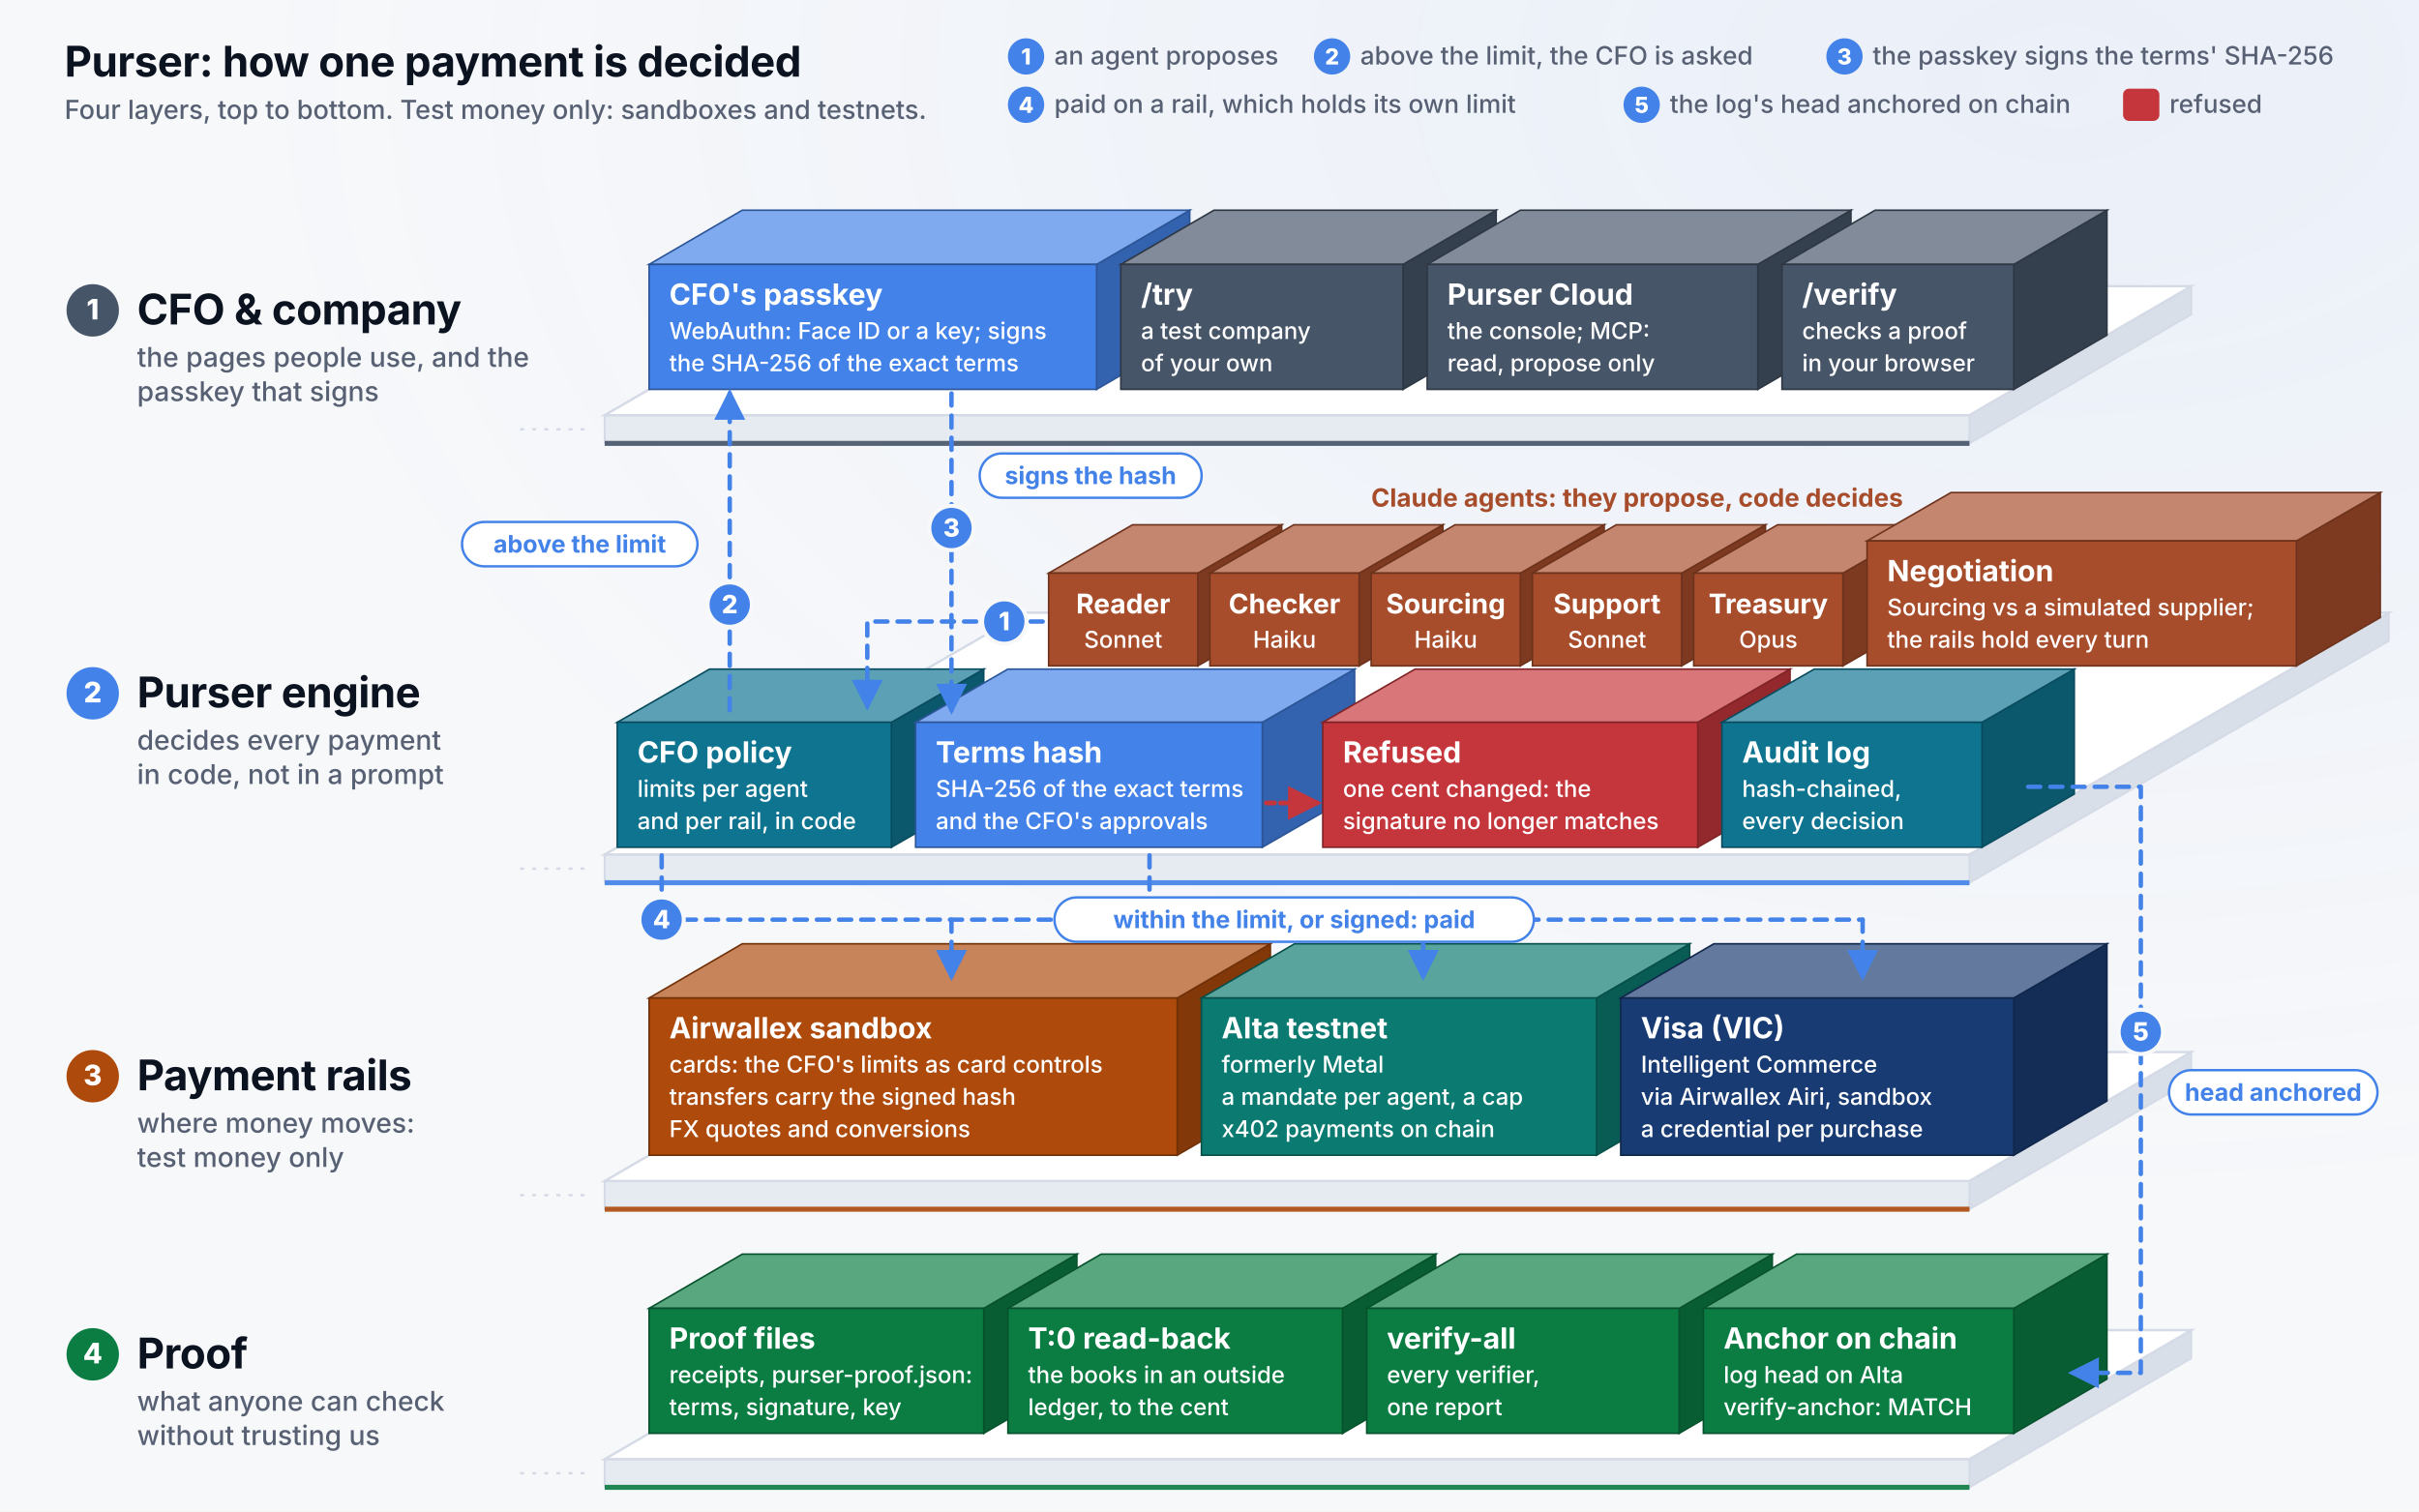
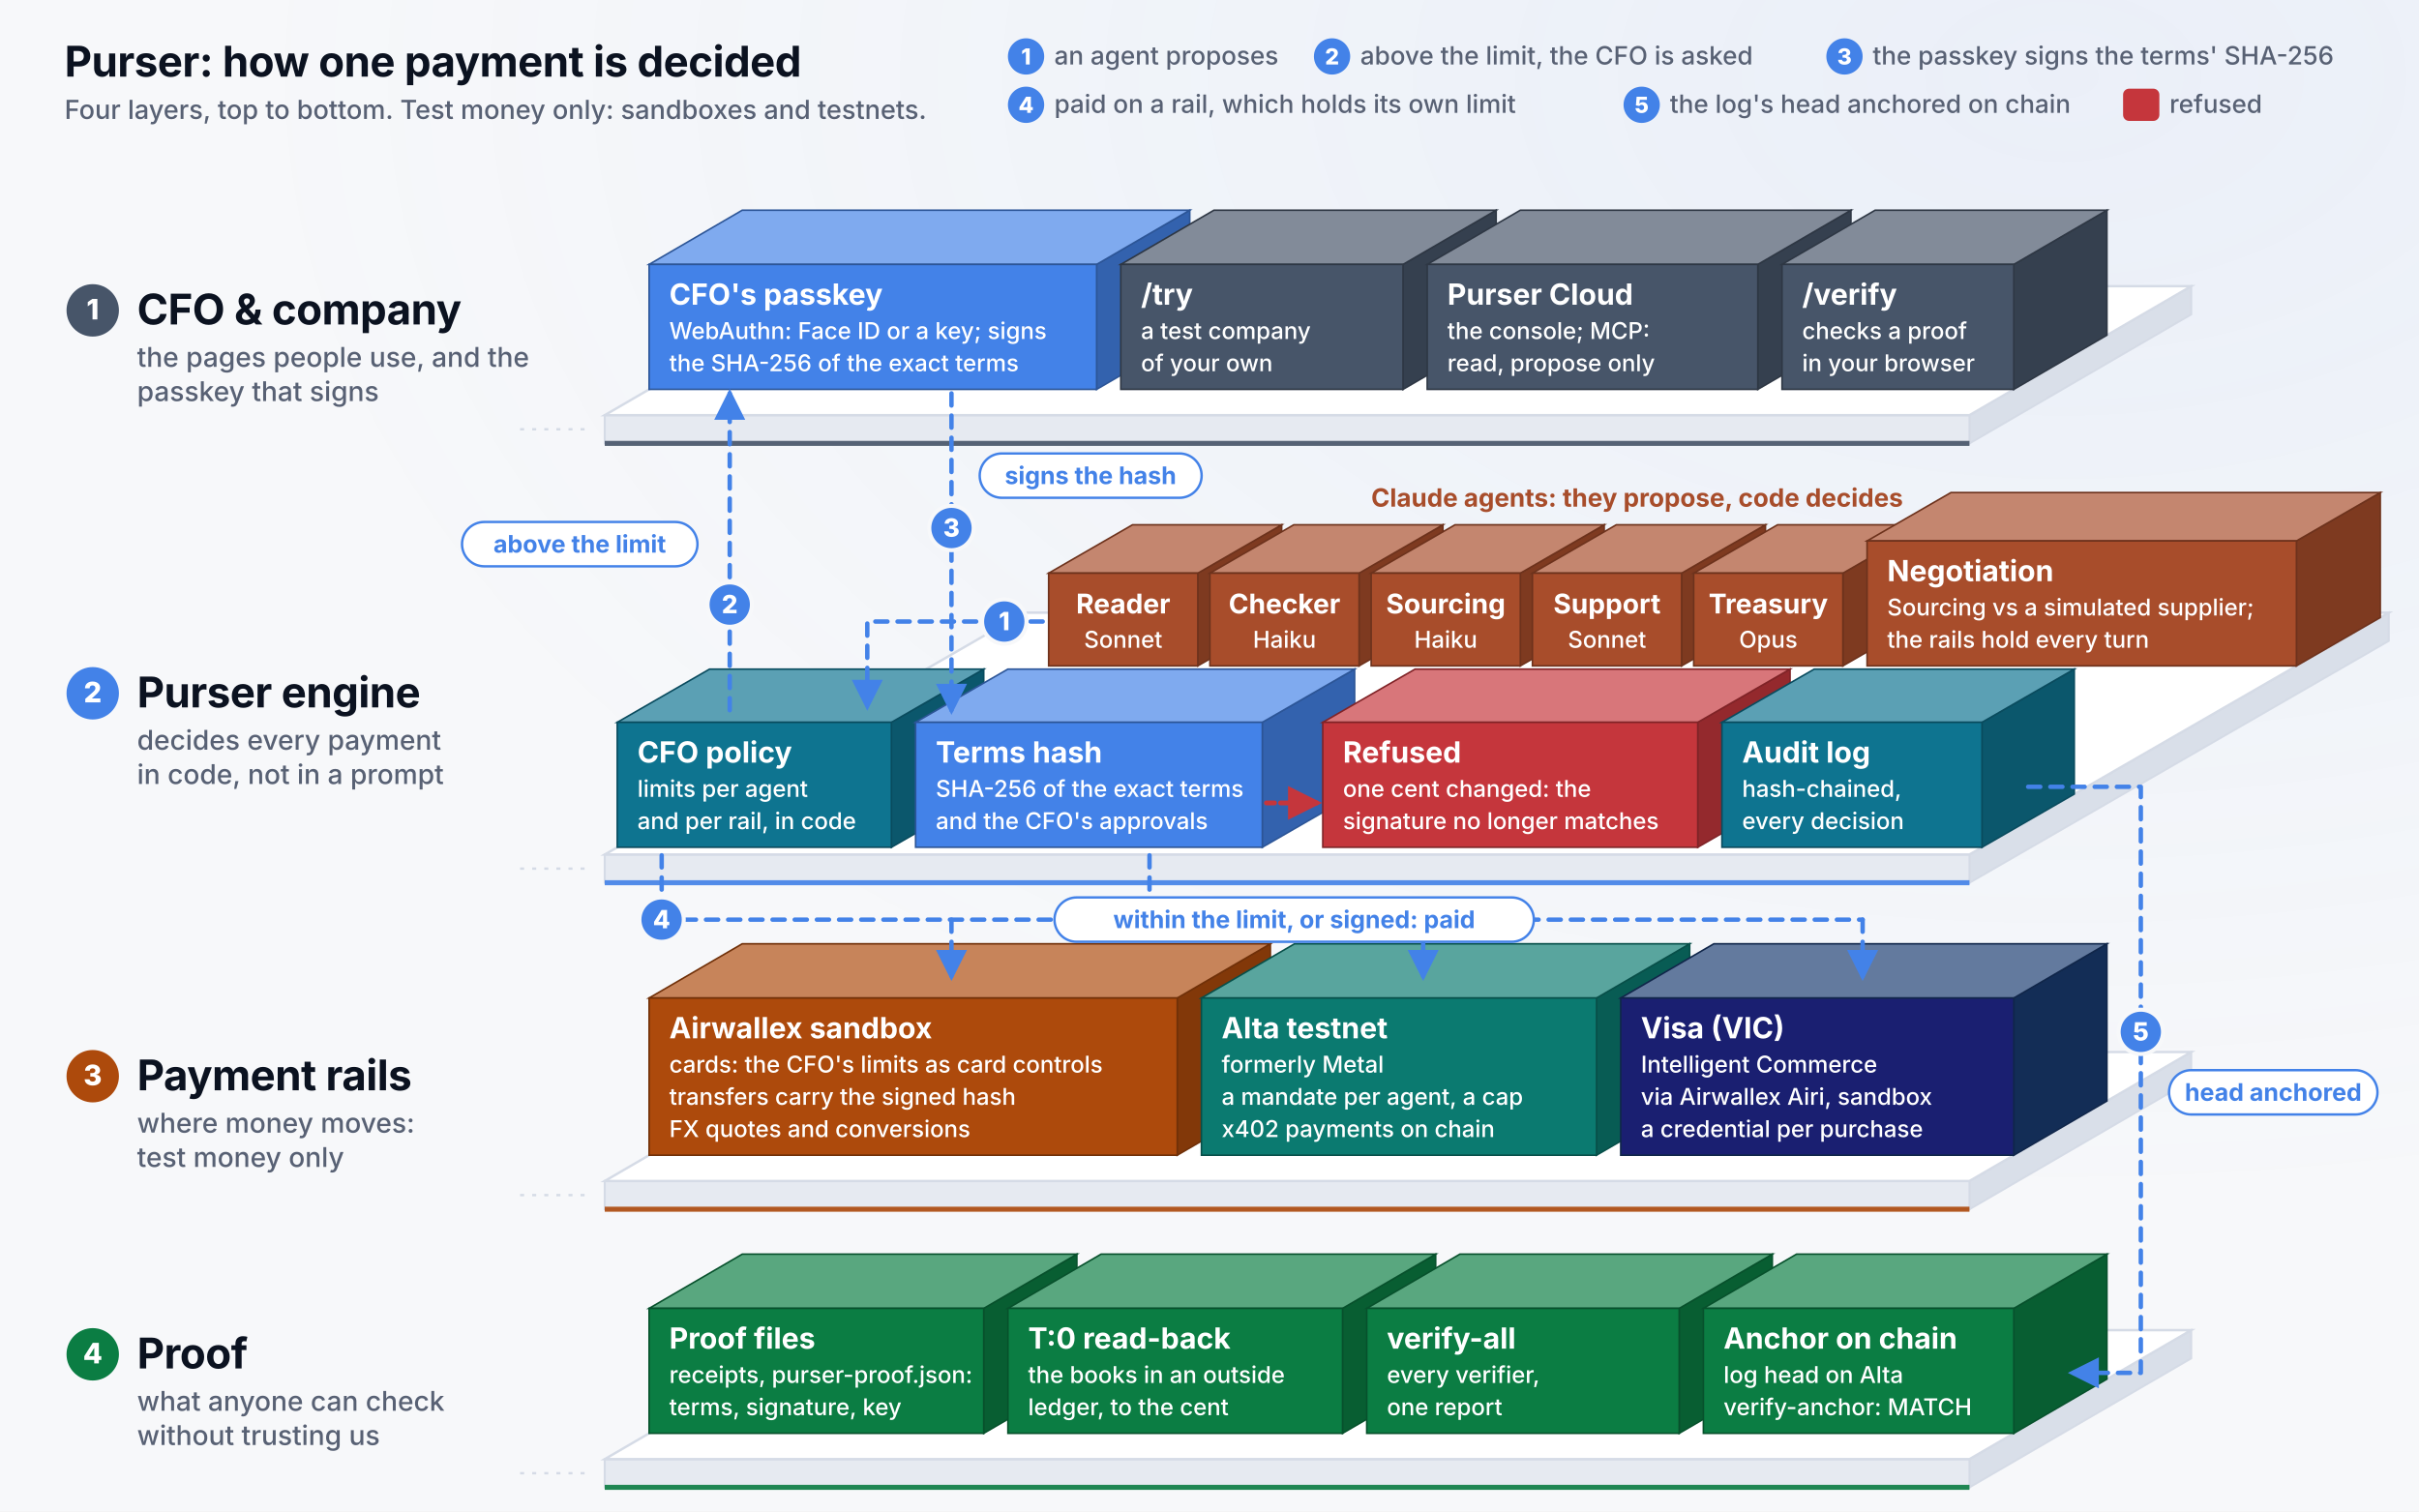
<svg xmlns="http://www.w3.org/2000/svg" viewBox="0 0 1200 750" width="1200" height="750" font-family="Inter, ui-sans-serif, system-ui, -apple-system, 'Segoe UI', Roboto, Helvetica, Arial, sans-serif" role="img" aria-labelledby="t d">
  <style>
.flow{animation:dash 1.1s linear infinite}.fr{animation-duration:.7s;animation-name:dashr}
@keyframes dash{to{stroke-dashoffset:-22}}@keyframes dashr{to{stroke-dashoffset:-14}}
.halo{opacity:0;transform-box:fill-box;transform-origin:center;animation:pulse 8s ease-out infinite}
.h2{animation-delay:1.6s}.h3{animation-delay:3.2s}.h4{animation-delay:4.8s}.h5{animation-delay:6.4s}
@keyframes pulse{0%{opacity:0;transform:scale(1)}2%{opacity:.95;transform:scale(1.15)}16%{opacity:0;transform:scale(2.6)}100%{opacity:0;transform:scale(2.6)}}
.flash{opacity:0;animation:flash 8s linear infinite}
@keyframes flash{0%,48%{opacity:0}51%{opacity:1}55%{opacity:.25}58%{opacity:1}64%,100%{opacity:0}}
@media (prefers-reduced-motion:reduce){.flow,.halo,.flash{animation:none}.halo,.flash{opacity:0}}
</style>
  <defs>
    <marker id="ah" viewBox="0 0 10 10" refX="8.5" refY="5" markerWidth="7" markerHeight="7" orient="auto-start-reverse">
      <path d="M0,0 L10,5 L0,10 z" fill="#4382e8" />
    </marker>
    <marker id="ahr" viewBox="0 0 10 10" refX="8.5" refY="5" markerWidth="7" markerHeight="7" orient="auto-start-reverse">
      <path d="M0,0 L10,5 L0,10 z" fill="#c5363c" />
    </marker>
    <marker id="ahg" viewBox="0 0 10 10" refX="8.5" refY="5" markerWidth="7" markerHeight="7" orient="auto-start-reverse">
      <path d="M0,0 L10,5 L0,10 z" fill="#586174" />
    </marker>
    <radialGradient id="glow" cx="0.85" cy="0.05" r="0.75">
      <stop offset="0" stop-color="#4382e8" stop-opacity="0.07" />
      <stop offset="1" stop-color="#4382e8" stop-opacity="0" />
    </radialGradient>
  </defs>
  <rect width="1200" height="750" fill="#f7f8fa" />
  <rect width="1200" height="750" fill="url(#glow)" />
  <text x="32" y="38" font-size="21" font-weight="750" fill="#0b1220" letter-spacing="-0.01em">Purser: how one payment is decided</text>
  <text x="32" y="59" font-size="13" font-weight="500" fill="#586174">Four layers, top to bottom. Test money only: sandboxes and testnets.</text>
  <circle class="halo h1" cx="509" cy="28" r="9" fill="none" stroke="#4382e8" stroke-width="3" />
  <circle cx="509" cy="28" r="9" fill="#4382e8" />
  <text x="509" y="32" font-size="11" font-weight="800" fill="#ffffff" text-anchor="middle">1</text>
  <text x="523" y="32" font-size="12.5" font-weight="550" fill="#586174">an agent proposes</text>
  <circle class="halo h2" cx="660.8" cy="28" r="9" fill="none" stroke="#4382e8" stroke-width="3" />
  <circle cx="660.8" cy="28" r="9" fill="#4382e8" />
  <text x="660.8" y="32" font-size="11" font-weight="800" fill="#ffffff" text-anchor="middle">2</text>
  <text x="674.8" y="32" font-size="12.5" font-weight="550" fill="#586174">above the limit, the CFO is asked</text>
  <circle class="halo h3" cx="915" cy="28" r="9" fill="none" stroke="#4382e8" stroke-width="3" />
  <circle cx="915" cy="28" r="9" fill="#4382e8" />
  <text x="915" y="32" font-size="11" font-weight="800" fill="#ffffff" text-anchor="middle">3</text>
  <text x="929" y="32" font-size="12.5" font-weight="550" fill="#586174">the passkey signs the terms' SHA-256</text>
  <circle class="halo h4" cx="509" cy="52" r="9" fill="none" stroke="#4382e8" stroke-width="3" />
  <circle cx="509" cy="52" r="9" fill="#4382e8" />
  <text x="509" y="56" font-size="11" font-weight="800" fill="#ffffff" text-anchor="middle">4</text>
  <text x="523" y="56" font-size="12.5" font-weight="550" fill="#586174">paid on a rail, which holds its own limit</text>
  <circle class="halo h5" cx="814.4" cy="52" r="9" fill="none" stroke="#4382e8" stroke-width="3" />
  <circle cx="814.4" cy="52" r="9" fill="#4382e8" />
  <text x="814.4" y="56" font-size="11" font-weight="800" fill="#ffffff" text-anchor="middle">5</text>
  <text x="828.4" y="56" font-size="12.5" font-weight="550" fill="#586174">the log's head anchored on chain</text>
  <rect x="1053.2" y="44" width="18" height="16" rx="3" fill="#c5363c" />
  <text x="1076.2" y="56" font-size="12.5" font-weight="550" fill="#586174">refused</text>
  <polygon points="977,724 1087,660 1087,674 977,738" fill="#d9dfe9" stroke="#d5dbe6" stroke-width="1" />
  <polygon points="300,724 977,724 977,738 300,738" fill="#e6eaf1" stroke="#d5dbe6" stroke-width="1" />
  <polygon points="300,724 977,724 1087,660 410,660" fill="#ffffff" stroke="#d5dbe6" stroke-width="1.2" />
  <line x1="300" y1="738" x2="977" y2="738" stroke="#0b7d43" stroke-width="2.5" stroke-opacity="0.9" />
  <circle cx="46" cy="672" r="13" fill="#0b7d43" />
  <text x="46" y="676.5" font-size="14" font-weight="800" fill="#ffffff" text-anchor="middle">4</text>
  <text x="68" y="679" font-size="21" font-weight="750" fill="#0b1220" letter-spacing="-0.01em">Proof</text>
  <text x="68" y="700" font-size="13.5" font-weight="500" fill="#586174">what anyone can check</text>
  <text x="68" y="717" font-size="13.5" font-weight="500" fill="#586174">without trusting us</text>
  <line x1="258" y1="731" x2="294" y2="731" stroke="#d5dbe6" stroke-width="1.2" stroke-dasharray="2 4" />
  <polygon points="977,586 1087,522 1087,536 977,600" fill="#d9dfe9" stroke="#d5dbe6" stroke-width="1" />
  <polygon points="300,586 977,586 977,600 300,600" fill="#e6eaf1" stroke="#d5dbe6" stroke-width="1" />
  <polygon points="300,586 977,586 1087,522 410,522" fill="#ffffff" stroke="#d5dbe6" stroke-width="1.2" />
  <line x1="300" y1="600" x2="977" y2="600" stroke="#ad4a0c" stroke-width="2.5" stroke-opacity="0.9" />
  <circle cx="46" cy="534" r="13" fill="#ad4a0c" />
  <text x="46" y="538.5" font-size="14" font-weight="800" fill="#ffffff" text-anchor="middle">3</text>
  <text x="68" y="541" font-size="21" font-weight="750" fill="#0b1220" letter-spacing="-0.01em">Payment rails</text>
  <text x="68" y="562" font-size="13.5" font-weight="500" fill="#586174">where money moves:</text>
  <text x="68" y="579" font-size="13.5" font-weight="500" fill="#586174">test money only</text>
  <line x1="258" y1="593" x2="294" y2="593" stroke="#d5dbe6" stroke-width="1.2" stroke-dasharray="2 4" />
  <polygon points="977,424 1185,304 1185,318 977,438" fill="#d9dfe9" stroke="#d5dbe6" stroke-width="1" />
  <polygon points="300,424 977,424 977,438 300,438" fill="#e6eaf1" stroke="#d5dbe6" stroke-width="1" />
  <polygon points="300,424 977,424 1185,304 508,304" fill="#ffffff" stroke="#d5dbe6" stroke-width="1.2" />
  <line x1="300" y1="438" x2="977" y2="438" stroke="#4382e8" stroke-width="2.5" stroke-opacity="0.9" />
  <circle cx="46" cy="344" r="13" fill="#4382e8" />
  <text x="46" y="348.5" font-size="14" font-weight="800" fill="#ffffff" text-anchor="middle">2</text>
  <text x="68" y="351" font-size="21" font-weight="750" fill="#0b1220" letter-spacing="-0.01em">Purser engine</text>
  <text x="68" y="372" font-size="13.5" font-weight="500" fill="#586174">decides every payment</text>
  <text x="68" y="389" font-size="13.5" font-weight="500" fill="#586174">in code, not in a prompt</text>
  <line x1="258" y1="431" x2="294" y2="431" stroke="#d5dbe6" stroke-width="1.2" stroke-dasharray="2 4" />
  <polygon points="977,206 1087,142 1087,156 977,220" fill="#d9dfe9" stroke="#d5dbe6" stroke-width="1" />
  <polygon points="300,206 977,206 977,220 300,220" fill="#e6eaf1" stroke="#d5dbe6" stroke-width="1" />
  <polygon points="300,206 977,206 1087,142 410,142" fill="#ffffff" stroke="#d5dbe6" stroke-width="1.2" />
  <line x1="300" y1="220" x2="977" y2="220" stroke="#475569" stroke-width="2.5" stroke-opacity="0.9" />
  <circle cx="46" cy="154" r="13" fill="#475569" />
  <text x="46" y="158.5" font-size="14" font-weight="800" fill="#ffffff" text-anchor="middle">1</text>
  <text x="68" y="161" font-size="21" font-weight="750" fill="#0b1220" letter-spacing="-0.01em">CFO &amp; company</text>
  <text x="68" y="182" font-size="13.5" font-weight="500" fill="#586174">the pages people use, and the</text>
  <text x="68" y="199" font-size="13.5" font-weight="500" fill="#586174">passkey that signs</text>
  <line x1="258" y1="213" x2="294" y2="213" stroke="#d5dbe6" stroke-width="1.2" stroke-dasharray="2 4" />
  <g class="blk">
    <polygon points="488,711.2 488,649.2 534.2,622.3 534.2,684.3" fill="#085e32" stroke="#07512c" stroke-width="0.8" />
    <polygon points="322,649.2 488,649.2 534.2,622.3 368.2,622.3" fill="#59a77f" stroke="#07512c" stroke-width="0.8" />
    <rect class="front" x="322" y="649.2" width="166" height="62" fill="#0b7d43" stroke="#07512c" stroke-width="0.8" />
    <text x="332" y="669.2" font-size="14.5" font-weight="750" fill="#ffffff">Proof files</text>
    <text x="332" y="686.2" font-size="11.5" font-weight="550" fill="#ffffff">receipts, purser-proof.json:</text>
    <text x="332" y="702.2" font-size="11.5" font-weight="550" fill="#ffffff">terms, signature, key</text>
  </g>
  <g class="blk">
    <polygon points="666,711.2 666,649.2 712.2,622.3 712.2,684.3" fill="#085e32" stroke="#07512c" stroke-width="0.8" />
    <polygon points="500,649.2 666,649.2 712.2,622.3 546.2,622.3" fill="#59a77f" stroke="#07512c" stroke-width="0.8" />
    <rect class="front" x="500" y="649.2" width="166" height="62" fill="#0b7d43" stroke="#07512c" stroke-width="0.8" />
    <text x="510" y="669.2" font-size="14.5" font-weight="750" fill="#ffffff">T:0 read-back</text>
    <text x="510" y="686.2" font-size="11.5" font-weight="550" fill="#ffffff">the books in an outside</text>
    <text x="510" y="702.2" font-size="11.5" font-weight="550" fill="#ffffff">ledger, to the cent</text>
  </g>
  <g class="blk">
    <polygon points="833,711.2 833,649.2 879.2,622.3 879.2,684.3" fill="#085e32" stroke="#07512c" stroke-width="0.8" />
    <polygon points="678,649.2 833,649.2 879.2,622.3 724.2,622.3" fill="#59a77f" stroke="#07512c" stroke-width="0.8" />
    <rect class="front" x="678" y="649.2" width="155" height="62" fill="#0b7d43" stroke="#07512c" stroke-width="0.8" />
    <text x="688" y="669.2" font-size="14.5" font-weight="750" fill="#ffffff">verify-all</text>
    <text x="688" y="686.2" font-size="11.5" font-weight="550" fill="#ffffff">every verifier,</text>
    <text x="688" y="702.2" font-size="11.5" font-weight="550" fill="#ffffff">one report</text>
  </g>
  <g class="blk">
    <polygon points="999,711.2 999,649.2 1045.2,622.3 1045.2,684.3" fill="#085e32" stroke="#07512c" stroke-width="0.8" />
    <polygon points="845,649.2 999,649.2 1045.2,622.3 891.2,622.3" fill="#59a77f" stroke="#07512c" stroke-width="0.8" />
    <rect class="front" x="845" y="649.2" width="154" height="62" fill="#0b7d43" stroke="#07512c" stroke-width="0.8" />
    <text x="855" y="669.2" font-size="14.5" font-weight="750" fill="#ffffff">Anchor on chain</text>
    <text x="855" y="686.2" font-size="11.5" font-weight="550" fill="#ffffff">log head on Alta</text>
    <text x="855" y="702.2" font-size="11.5" font-weight="550" fill="#ffffff">verify-anchor: MATCH</text>
  </g>
  <g class="blk">
    <polygon points="584,573.2 584,495.2 630.2,468.3 630.2,546.3" fill="#823809" stroke="#703008" stroke-width="0.8" />
    <polygon points="322,495.2 584,495.2 630.2,468.3 368.2,468.3" fill="#c7845a" stroke="#703008" stroke-width="0.8" />
    <rect class="front" x="322" y="495.2" width="262" height="78" fill="#ad4a0c" stroke="#703008" stroke-width="0.8" />
    <text x="332" y="515.2" font-size="14.5" font-weight="750" fill="#ffffff">Airwallex sandbox</text>
    <text x="332" y="532.2" font-size="11.5" font-weight="550" fill="#ffffff">cards: the CFO's limits as card controls</text>
    <text x="332" y="548.2" font-size="11.5" font-weight="550" fill="#ffffff">transfers carry the signed hash</text>
    <text x="332" y="564.2" font-size="11.5" font-weight="550" fill="#ffffff">FX quotes and conversions</text>
  </g>
  <g class="blk">
    <polygon points="792,573.2 792,495.2 838.2,468.3 838.2,546.3" fill="#085c54" stroke="#074f49" stroke-width="0.8" />
    <polygon points="596,495.2 792,495.2 838.2,468.3 642.2,468.3" fill="#59a59e" stroke="#074f49" stroke-width="0.8" />
    <rect class="front" x="596" y="495.2" width="196" height="78" fill="#0b7a70" stroke="#074f49" stroke-width="0.8" />
    <text x="606" y="515.2" font-size="14.5" font-weight="750" fill="#ffffff">Alta testnet</text>
    <text x="606" y="532.2" font-size="11.5" font-weight="550" fill="#ffffff">formerly Metal</text>
    <text x="606" y="548.2" font-size="11.5" font-weight="550" fill="#ffffff">a mandate per agent, a cap</text>
    <text x="606" y="564.2" font-size="11.5" font-weight="550" fill="#ffffff">x402 payments on chain</text>
  </g>
  <g class="blk">
    <polygon points="999,573.2 999,495.2 1045.2,468.3 1045.2,546.3" fill="#132d56" stroke="#10264a" stroke-width="0.8" />
    <polygon points="804,495.2 999,495.2 1045.2,468.3 850.2,468.3" fill="#637a9e" stroke="#10264a" stroke-width="0.8" />
-     <rect class="front" x="804" y="495.2" width="195" height="78" fill="#183b73" stroke="#10264a" stroke-width="0.8" />
+     <rect class="front" x="804" y="495.2" width="195" height="78" fill="#1a1f71" stroke="#10264a" stroke-width="0.8" />
    <text x="814" y="515.2" font-size="14.5" font-weight="750" fill="#ffffff">Visa (VIC)</text>
    <text x="814" y="532.2" font-size="11.5" font-weight="550" fill="#ffffff">Intelligent Commerce</text>
    <text x="814" y="548.2" font-size="11.5" font-weight="550" fill="#ffffff">via Airwallex Airi, sandbox</text>
    <text x="814" y="564.2" font-size="11.5" font-weight="550" fill="#ffffff">a credential per purchase</text>
  </g>
  <g class="blk">
    <polygon points="594.2,330.4 594.2,284.4 635.8,260.4 635.8,306.4" fill="#7e3a20" stroke="#6d321c" stroke-width="0.8" />
    <polygon points="520.2,284.4 594.2,284.4 635.8,260.4 561.8,260.4" fill="#c4866f" stroke="#6d321c" stroke-width="0.8" />
    <rect class="front" x="520.2" y="284.4" width="74" height="46" fill="#a84d2b" stroke="#6d321c" stroke-width="0.8" />
    <text x="557.2" y="304.4" font-size="13.5" font-weight="750" fill="#ffffff" text-anchor="middle">Reader</text>
    <text x="557.2" y="321.4" font-size="11.5" font-weight="550" fill="#ffffff" text-anchor="middle">Sonnet</text>
  </g>
  <g class="blk">
    <polygon points="674.2,330.4 674.2,284.4 715.8,260.4 715.8,306.4" fill="#7e3a20" stroke="#6d321c" stroke-width="0.8" />
    <polygon points="600.2,284.4 674.2,284.4 715.8,260.4 641.8,260.4" fill="#c4866f" stroke="#6d321c" stroke-width="0.8" />
    <rect class="front" x="600.2" y="284.4" width="74" height="46" fill="#a84d2b" stroke="#6d321c" stroke-width="0.8" />
    <text x="637.2" y="304.4" font-size="13.5" font-weight="750" fill="#ffffff" text-anchor="middle">Checker</text>
    <text x="637.2" y="321.4" font-size="11.5" font-weight="550" fill="#ffffff" text-anchor="middle">Haiku</text>
  </g>
  <g class="blk">
    <polygon points="754.2,330.4 754.2,284.4 795.8,260.4 795.8,306.4" fill="#7e3a20" stroke="#6d321c" stroke-width="0.8" />
    <polygon points="680.2,284.4 754.2,284.4 795.8,260.4 721.8,260.4" fill="#c4866f" stroke="#6d321c" stroke-width="0.8" />
    <rect class="front" x="680.2" y="284.4" width="74" height="46" fill="#a84d2b" stroke="#6d321c" stroke-width="0.8" />
    <text x="717.2" y="304.4" font-size="13.5" font-weight="750" fill="#ffffff" text-anchor="middle">Sourcing</text>
    <text x="717.2" y="321.4" font-size="11.5" font-weight="550" fill="#ffffff" text-anchor="middle">Haiku</text>
  </g>
  <g class="blk">
    <polygon points="834.2,330.4 834.2,284.4 875.8,260.4 875.8,306.4" fill="#7e3a20" stroke="#6d321c" stroke-width="0.8" />
    <polygon points="760.2,284.4 834.2,284.4 875.8,260.4 801.8,260.4" fill="#c4866f" stroke="#6d321c" stroke-width="0.8" />
    <rect class="front" x="760.2" y="284.4" width="74" height="46" fill="#a84d2b" stroke="#6d321c" stroke-width="0.8" />
    <text x="797.2" y="304.4" font-size="13.5" font-weight="750" fill="#ffffff" text-anchor="middle">Support</text>
    <text x="797.2" y="321.4" font-size="11.5" font-weight="550" fill="#ffffff" text-anchor="middle">Sonnet</text>
  </g>
  <g class="blk">
    <polygon points="914.2,330.4 914.2,284.4 955.8,260.4 955.8,306.4" fill="#7e3a20" stroke="#6d321c" stroke-width="0.8" />
    <polygon points="840.2,284.4 914.2,284.4 955.8,260.4 881.8,260.4" fill="#c4866f" stroke="#6d321c" stroke-width="0.8" />
    <rect class="front" x="840.2" y="284.4" width="74" height="46" fill="#a84d2b" stroke="#6d321c" stroke-width="0.8" />
    <text x="877.2" y="304.4" font-size="13.5" font-weight="750" fill="#ffffff" text-anchor="middle">Treasury</text>
    <text x="877.2" y="321.4" font-size="11.5" font-weight="550" fill="#ffffff" text-anchor="middle">Opus</text>
  </g>
  <g class="blk">
    <polygon points="1139.2,330.4 1139.2,268.4 1180.8,244.4 1180.8,306.4" fill="#7e3a20" stroke="#6d321c" stroke-width="0.8" />
    <polygon points="926.2,268.4 1139.2,268.4 1180.8,244.4 967.8,244.4" fill="#c4866f" stroke="#6d321c" stroke-width="0.8" />
    <rect class="front" x="926.2" y="268.4" width="213" height="62" fill="#a84d2b" stroke="#6d321c" stroke-width="0.8" />
    <text x="936.2" y="288.4" font-size="14.5" font-weight="750" fill="#ffffff">Negotiation</text>
    <text x="936.2" y="305.4" font-size="11.5" font-weight="550" fill="#ffffff">Sourcing vs a simulated supplier;</text>
    <text x="936.2" y="321.4" font-size="11.5" font-weight="550" fill="#ffffff">the rails hold every turn</text>
  </g>
  <g class="blk">
    <polygon points="442.2,420.4 442.2,358.4 488,332 488,394" fill="#0b576c" stroke="#094b5e" stroke-width="0.8" />
    <polygon points="306.2,358.4 442.2,358.4 488,332 352,332" fill="#5ba0b4" stroke="#094b5e" stroke-width="0.8" />
    <rect class="front" x="306.2" y="358.4" width="136" height="62" fill="#0e7490" stroke="#094b5e" stroke-width="0.8" />
    <text x="316.2" y="378.4" font-size="14.5" font-weight="750" fill="#ffffff">CFO policy</text>
    <text x="316.2" y="395.4" font-size="11.5" font-weight="550" fill="#ffffff">limits per agent</text>
    <text x="316.2" y="411.4" font-size="11.5" font-weight="550" fill="#ffffff">and per rail, in code</text>
  </g>
  <g class="blk">
    <polygon points="626.2,420.4 626.2,358.4 672,332 672,394" fill="#3362ae" stroke="#2c5597" stroke-width="0.8" />
    <polygon points="454.2,358.4 626.2,358.4 672,332 500,332" fill="#7faaef" stroke="#2c5597" stroke-width="0.8" />
    <rect class="front" x="454.2" y="358.4" width="172" height="62" fill="#4382e8" stroke="#2c5597" stroke-width="0.8" />
    <text x="464.2" y="378.4" font-size="14.5" font-weight="750" fill="#ffffff">Terms hash</text>
    <text x="464.2" y="395.4" font-size="11.5" font-weight="550" fill="#ffffff">SHA-256 of the exact terms</text>
    <text x="464.2" y="411.4" font-size="11.5" font-weight="550" fill="#ffffff">and the CFO's approvals</text>
  </g>
  <g class="blk">
    <polygon points="842.2,420.4 842.2,358.4 888,332 888,394" fill="#94292d" stroke="#802327" stroke-width="0.8" />
    <polygon points="656.2,358.4 842.2,358.4 888,332 702,332" fill="#d8767a" stroke="#802327" stroke-width="0.8" />
    <rect class="front" x="656.2" y="358.4" width="186" height="62" fill="#c5363c" stroke="#802327" stroke-width="0.8" />
    <text x="666.2" y="378.4" font-size="14.5" font-weight="750" fill="#ffffff">Refused</text>
    <text x="666.2" y="395.4" font-size="11.5" font-weight="550" fill="#ffffff">one cent changed: the</text>
    <text x="666.2" y="411.4" font-size="11.5" font-weight="550" fill="#ffffff">signature no longer matches</text>
  </g>
  <g class="flash">
    <rect x="651.2" y="353.4" width="196.0" height="72.0" rx="6" fill="none" stroke="#c5363c" stroke-width="3" />
    <rect x="646.2" y="348.4" width="206.0" height="82.0" rx="9" fill="none" stroke="#c5363c" stroke-width="1.5" stroke-opacity="0.5" />
  </g>
  <g class="blk">
    <polygon points="983.2,420.4 983.2,358.4 1029,332 1029,394" fill="#0b576c" stroke="#094b5e" stroke-width="0.8" />
    <polygon points="854.2,358.4 983.2,358.4 1029,332 900,332" fill="#5ba0b4" stroke="#094b5e" stroke-width="0.8" />
    <rect class="front" x="854.2" y="358.4" width="129" height="62" fill="#0e7490" stroke="#094b5e" stroke-width="0.8" />
    <text x="864.2" y="378.4" font-size="14.5" font-weight="750" fill="#ffffff">Audit log</text>
    <text x="864.2" y="395.4" font-size="11.5" font-weight="550" fill="#ffffff">hash-chained,</text>
    <text x="864.2" y="411.4" font-size="11.5" font-weight="550" fill="#ffffff">every decision</text>
  </g>
  <text x="680.2" y="251.4" font-size="12.5" font-weight="700" fill="#a84d2b">Claude agents: they propose, code decides</text>
  <g class="blk">
    <polygon points="544,193.2 544,131.2 590.2,104.3 590.2,166.3" fill="#3362ae" stroke="#2c5597" stroke-width="0.8" />
    <polygon points="322,131.2 544,131.2 590.2,104.3 368.2,104.3" fill="#7faaef" stroke="#2c5597" stroke-width="0.8" />
    <rect class="front" x="322" y="131.2" width="222" height="62" fill="#4382e8" stroke="#2c5597" stroke-width="0.8" />
    <text x="332" y="151.2" font-size="14.5" font-weight="750" fill="#ffffff">CFO's passkey</text>
    <text x="332" y="168.2" font-size="11.5" font-weight="550" fill="#ffffff">WebAuthn: Face ID or a key; signs</text>
    <text x="332" y="184.2" font-size="11.5" font-weight="550" fill="#ffffff">the SHA-256 of the exact terms</text>
  </g>
  <g class="blk">
    <polygon points="696,193.2 696,131.2 742.2,104.3 742.2,166.3" fill="#35404f" stroke="#2e3744" stroke-width="0.8" />
    <polygon points="556,131.2 696,131.2 742.2,104.3 602.2,104.3" fill="#828b99" stroke="#2e3744" stroke-width="0.8" />
    <rect class="front" x="556" y="131.2" width="140" height="62" fill="#475569" stroke="#2e3744" stroke-width="0.8" />
    <text x="566" y="151.2" font-size="14.5" font-weight="750" fill="#ffffff">/try</text>
    <text x="566" y="168.2" font-size="11.5" font-weight="550" fill="#ffffff">a test company</text>
    <text x="566" y="184.2" font-size="11.5" font-weight="550" fill="#ffffff">of your own</text>
  </g>
  <g class="blk">
    <polygon points="872,193.2 872,131.2 918.2,104.3 918.2,166.3" fill="#35404f" stroke="#2e3744" stroke-width="0.8" />
    <polygon points="708,131.2 872,131.2 918.2,104.3 754.2,104.3" fill="#828b99" stroke="#2e3744" stroke-width="0.8" />
    <rect class="front" x="708" y="131.2" width="164" height="62" fill="#475569" stroke="#2e3744" stroke-width="0.8" />
    <text x="718" y="151.2" font-size="14.5" font-weight="750" fill="#ffffff">Purser Cloud</text>
    <text x="718" y="168.2" font-size="11.5" font-weight="550" fill="#ffffff">the console; MCP:</text>
    <text x="718" y="184.2" font-size="11.5" font-weight="550" fill="#ffffff">read, propose only</text>
  </g>
  <g class="blk">
    <polygon points="999,193.2 999,131.2 1045.2,104.3 1045.2,166.3" fill="#35404f" stroke="#2e3744" stroke-width="0.8" />
    <polygon points="884,131.2 999,131.2 1045.2,104.3 930.2,104.3" fill="#828b99" stroke="#2e3744" stroke-width="0.8" />
    <rect class="front" x="884" y="131.2" width="115" height="62" fill="#475569" stroke="#2e3744" stroke-width="0.8" />
    <text x="894" y="151.2" font-size="14.5" font-weight="750" fill="#ffffff">/verify</text>
    <text x="894" y="168.2" font-size="11.5" font-weight="550" fill="#ffffff">checks a proof</text>
    <text x="894" y="184.2" font-size="11.5" font-weight="550" fill="#ffffff">in your browser</text>
  </g>
  <path d="M517.24,308.4 L430.24,308.4 L430.24,350.4" fill="none" stroke="#4382e8" stroke-width="2.2" class="flow" stroke-dasharray="6 5" stroke-linecap="round" stroke-linejoin="round" marker-end="url(#ah)" />
  <circle class="halo h1" cx="498.2" cy="308.4" r="11" fill="none" stroke="#4382e8" stroke-width="3" />
  <circle cx="498.2" cy="308.4" r="11" fill="#4382e8" stroke="#f7f8fa" stroke-width="2" />
  <text x="498.2" y="312.7" font-size="12.5" font-weight="800" fill="#ffffff" text-anchor="middle">1</text>
  <path d="M362,352.4 L362,195.2" fill="none" stroke="#4382e8" stroke-width="2.2" class="flow" stroke-dasharray="6 5" stroke-linecap="round" stroke-linejoin="round" marker-end="url(#ah)" />
  <circle class="halo h2" cx="362" cy="300" r="11" fill="none" stroke="#4382e8" stroke-width="3" />
  <circle cx="362" cy="300" r="11" fill="#4382e8" stroke="#f7f8fa" stroke-width="2" />
  <text x="362" y="304.3" font-size="12.5" font-weight="800" fill="#ffffff" text-anchor="middle">2</text>
  <rect x="229.2" y="259" width="116.8" height="22" rx="11" fill="#ffffff" stroke="#4382e8" stroke-width="1.2" />
  <text x="287.6" y="274.2" font-size="12" font-weight="650" fill="#4382e8" text-anchor="middle" class="pill">above the limit</text>
  <path d="M472,195.2 L472,352.4" fill="none" stroke="#4382e8" stroke-width="2.2" class="flow" stroke-dasharray="6 5" stroke-linecap="round" stroke-linejoin="round" marker-end="url(#ah)" />
  <circle class="halo h3" cx="472" cy="262" r="11" fill="none" stroke="#4382e8" stroke-width="3" />
  <circle cx="472" cy="262" r="11" fill="#4382e8" stroke="#f7f8fa" stroke-width="2" />
  <text x="472" y="266.3" font-size="12.5" font-weight="800" fill="#ffffff" text-anchor="middle">3</text>
  <rect x="486" y="225" width="110.1" height="22" rx="11" fill="#ffffff" stroke="#4382e8" stroke-width="1.2" />
  <text x="541" y="240.2" font-size="12" font-weight="650" fill="#4382e8" text-anchor="middle" class="pill">signs the hash</text>
  <path d="M628.24,398.4 L653.24,398.4" fill="none" stroke="#c5363c" stroke-width="2.4" class="flow fr" stroke-dasharray="4 3" stroke-linecap="round" stroke-linejoin="round" marker-end="url(#ahr)" />
  <path d="M328.24,424.4 L328.24,456.32 M570.24,424.4 L570.24,456.32 M328.24,456.32 L924,456.32" fill="none" stroke="#4382e8" stroke-width="2.2" class="flow" stroke-dasharray="6 5" stroke-linecap="round" />
  <path d="M472,456.32 L472,484.448" fill="none" stroke="#4382e8" stroke-width="2.2" class="flow" stroke-dasharray="6 5" stroke-linecap="round" stroke-linejoin="round" marker-end="url(#ah)" />
  <path d="M706,456.32 L706,484.448" fill="none" stroke="#4382e8" stroke-width="2.2" class="flow" stroke-dasharray="6 5" stroke-linecap="round" stroke-linejoin="round" marker-end="url(#ah)" />
  <path d="M924,456.32 L924,484.448" fill="none" stroke="#4382e8" stroke-width="2.2" class="flow" stroke-dasharray="6 5" stroke-linecap="round" stroke-linejoin="round" marker-end="url(#ah)" />
  <circle class="halo h4" cx="328.2" cy="456.3" r="11" fill="none" stroke="#4382e8" stroke-width="3" />
  <circle cx="328.2" cy="456.3" r="11" fill="#4382e8" stroke="#f7f8fa" stroke-width="2" />
  <text x="328.2" y="460.6" font-size="12.5" font-weight="800" fill="#ffffff" text-anchor="middle">4</text>
  <rect x="523.1" y="445.3" width="237.8" height="22" rx="11" fill="#ffffff" stroke="#4382e8" stroke-width="1.2" />
  <text x="642" y="460.5" font-size="12" font-weight="650" fill="#4382e8" text-anchor="middle" class="pill">within the limit, or signed: paid</text>
  <path d="M1006.12,390.4 L1062,390.4 L1062,681.2 L1028.1,681.2" fill="none" stroke="#4382e8" stroke-width="2.2" class="flow" stroke-dasharray="6 5" stroke-linecap="round" stroke-linejoin="round" marker-end="url(#ah)" />
  <circle class="halo h5" cx="1062" cy="512" r="11" fill="none" stroke="#4382e8" stroke-width="3" />
  <circle cx="1062" cy="512" r="11" fill="#4382e8" stroke="#f7f8fa" stroke-width="2" />
  <text x="1062" y="516.3" font-size="12.5" font-weight="800" fill="#ffffff" text-anchor="middle">5</text>
  <rect x="1076" y="531" width="103.4" height="22" rx="11" fill="#ffffff" stroke="#4382e8" stroke-width="1.2" />
  <text x="1127.7" y="546.2" font-size="12" font-weight="650" fill="#4382e8" text-anchor="middle" class="pill">head anchored</text>
</svg>
